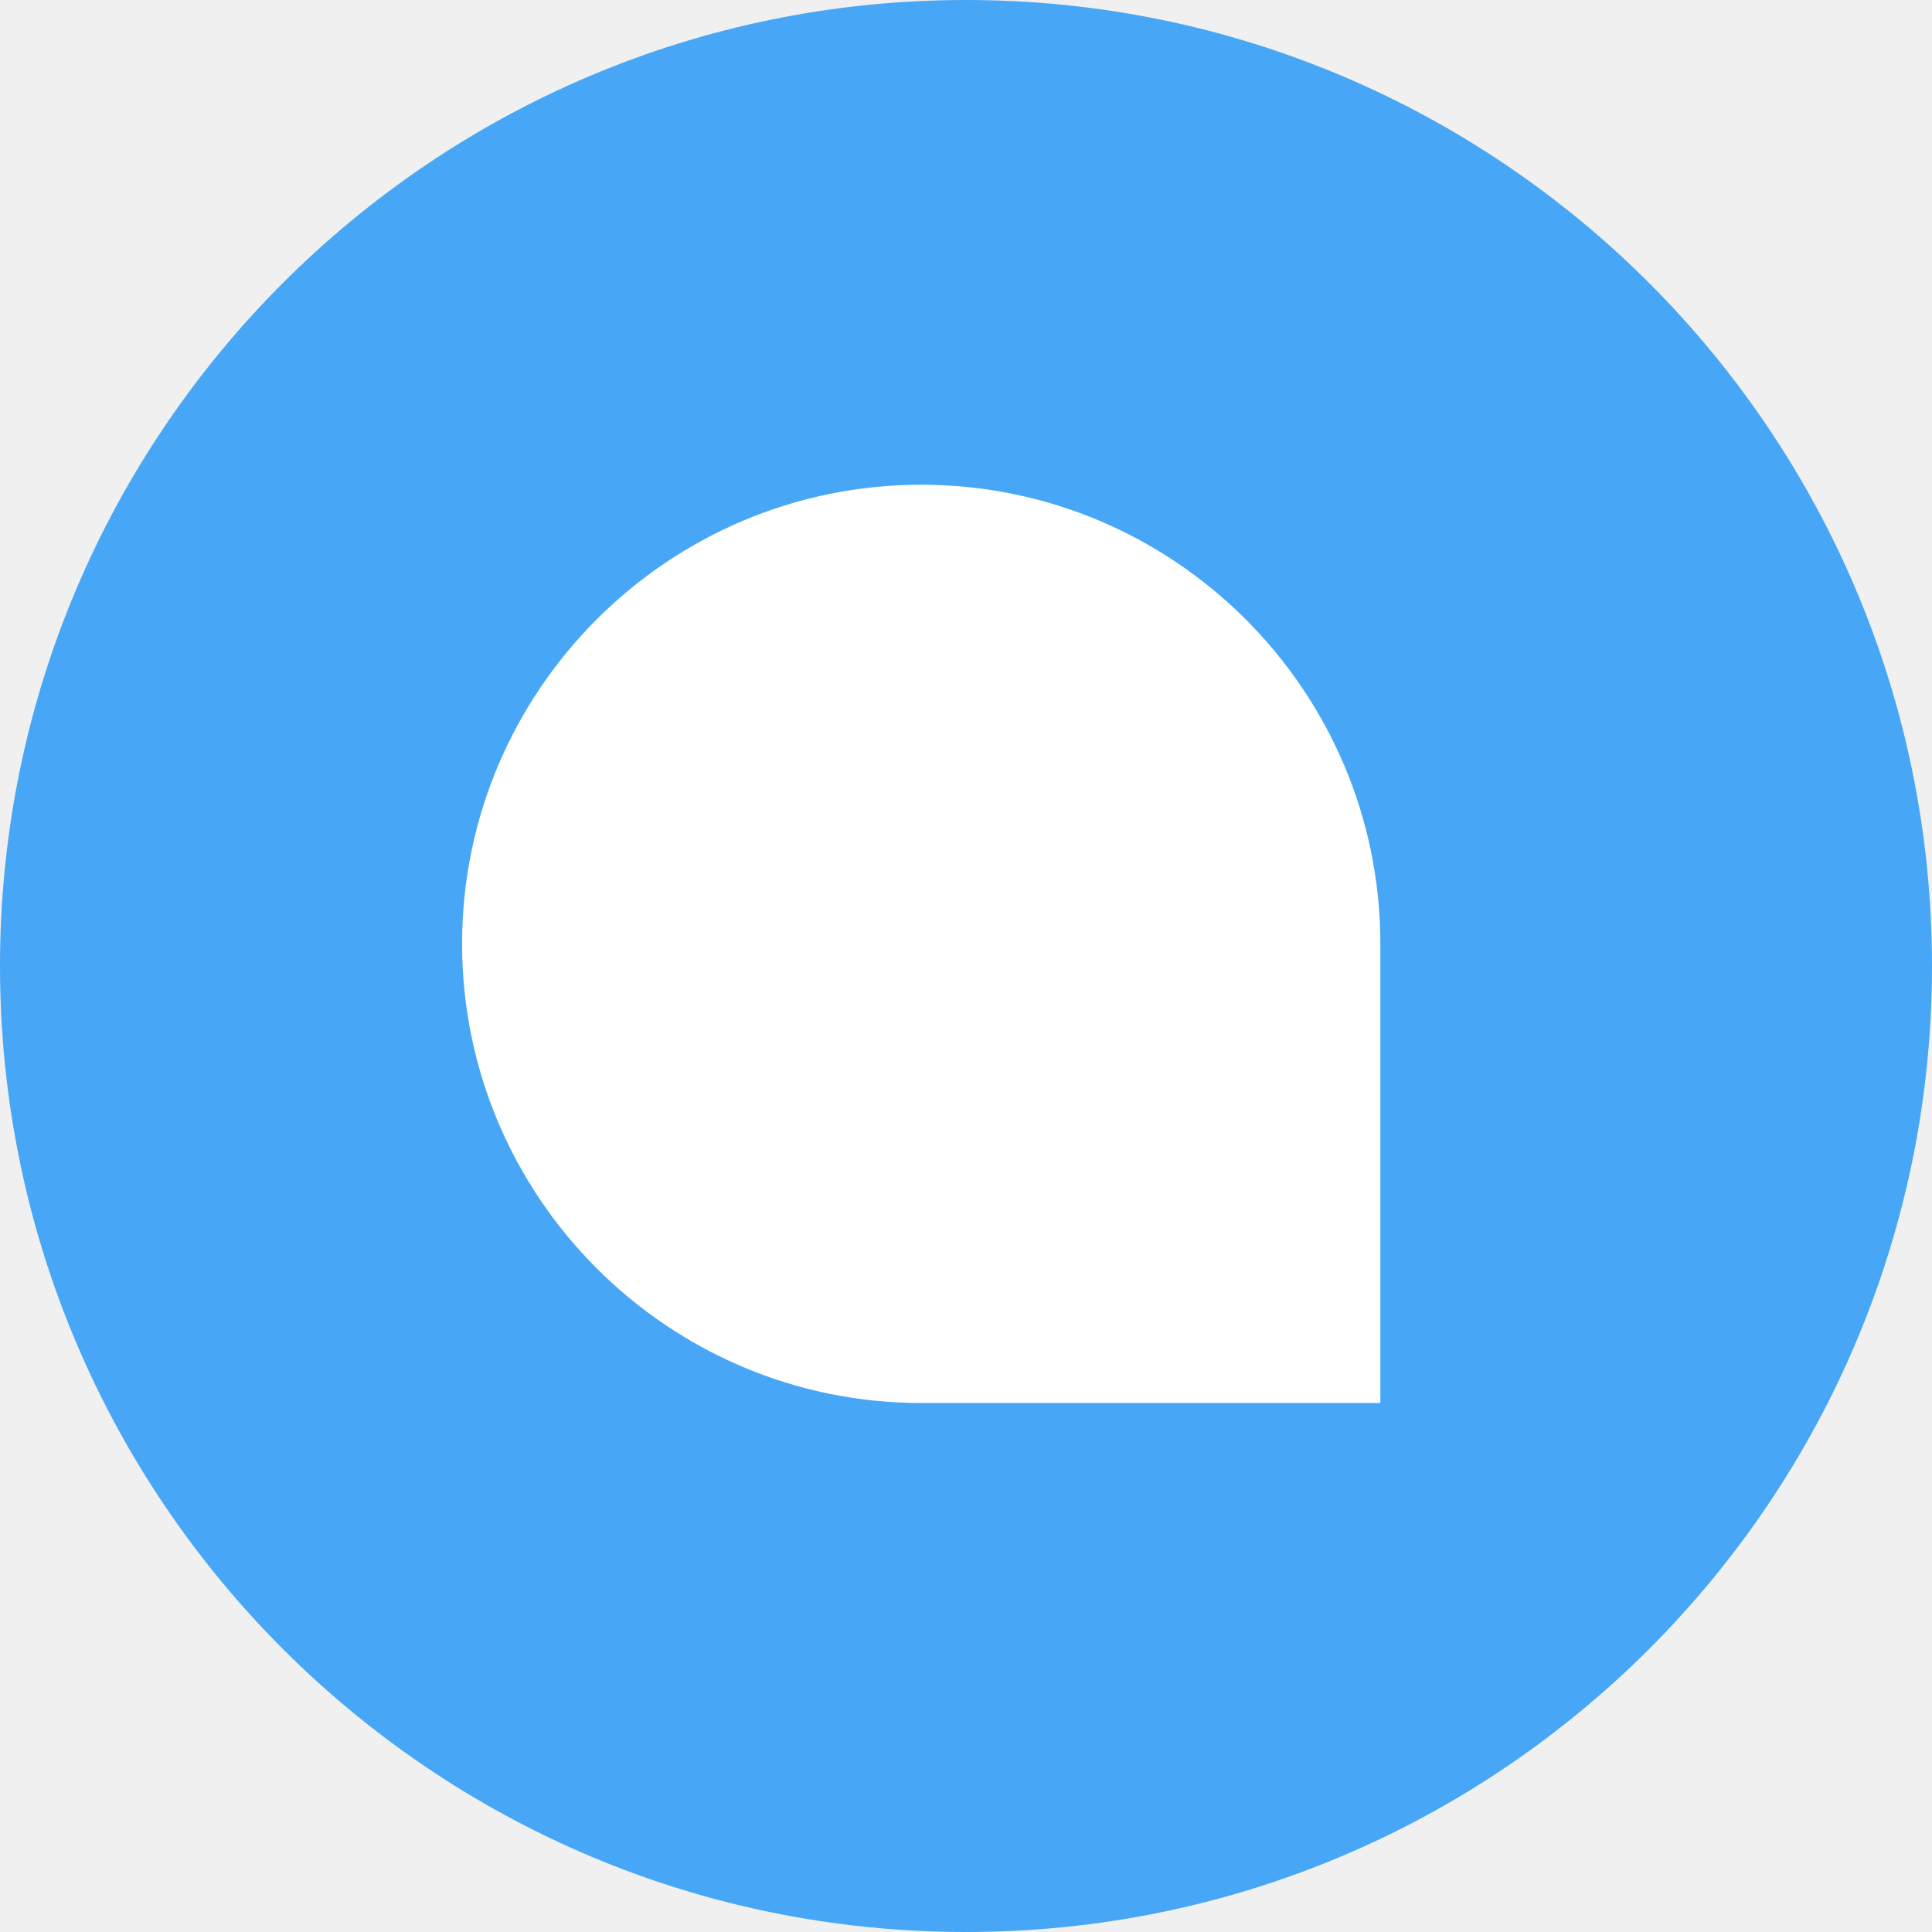
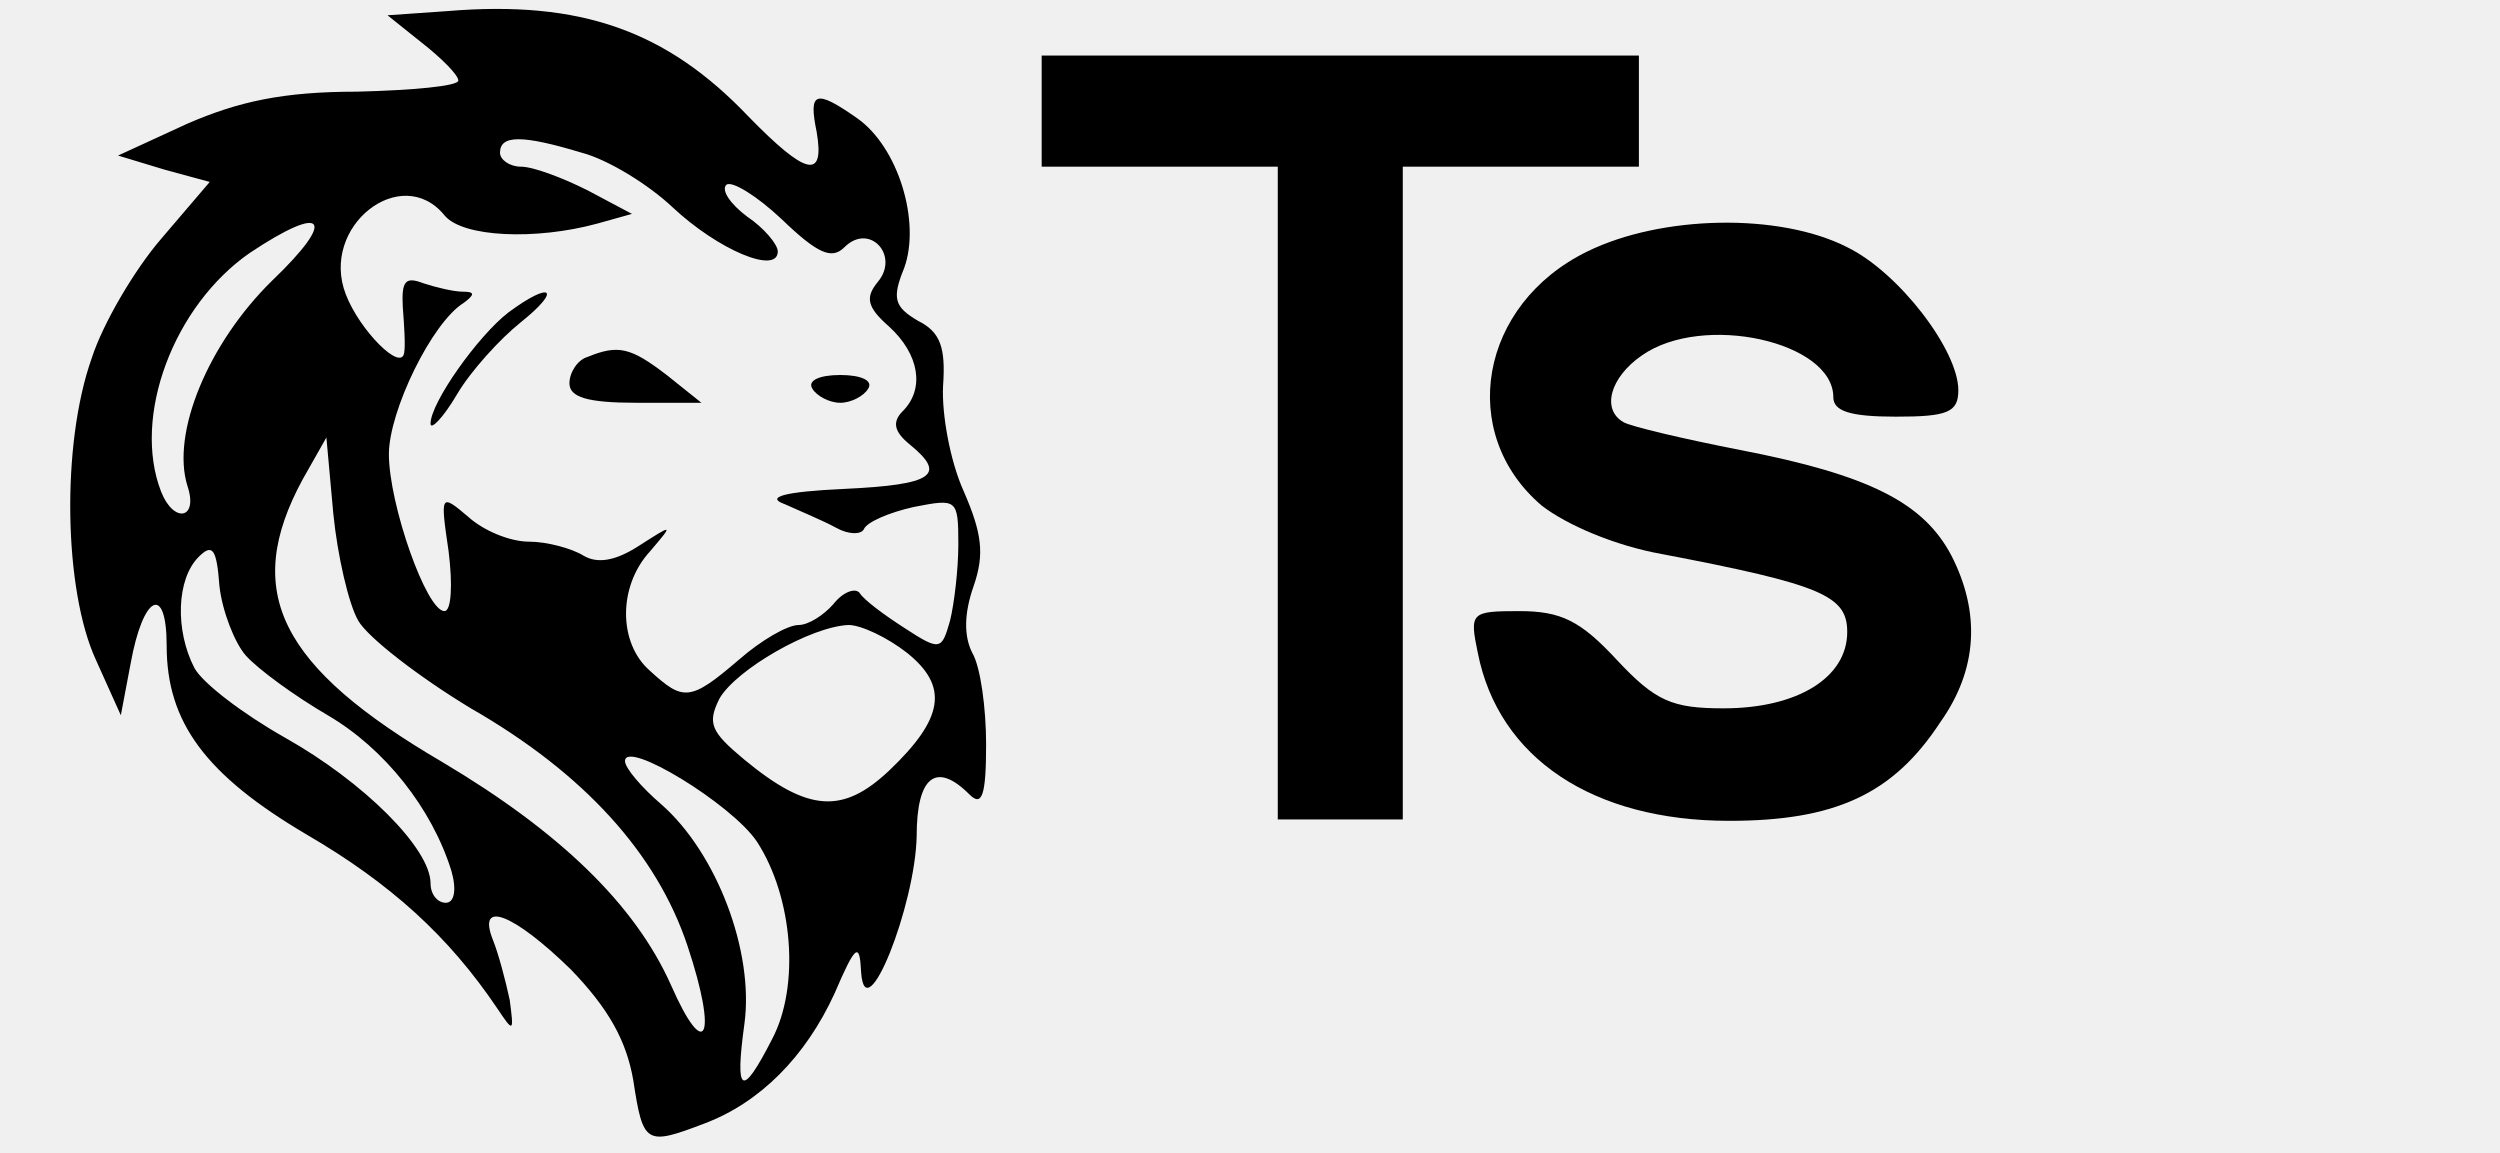
- <svg xmlns="http://www.w3.org/2000/svg" width="512px" height="512px" viewBox="0 0 512 512" version="1.1">
-   <g id="Logo" stroke="none" stroke-width="1" fill="none" fill-rule="evenodd">
-     <g id="woot-log" fill-rule="nonzero">
-       <circle id="Oval" fill="#47A7F6" cx="256" cy="256" r="256" />
-       <path d="M362.808,368.808 L244.123,368.808 C178.699,368.808 125.457,315.562 125.457,250.122 C125.457,184.703 178.699,131.457 244.124,131.457 C309.565,131.457 362.808,184.703 362.808,250.122 L362.808,368.808 Z" id="Fill-1" stroke="#FFFFFF" stroke-width="6" fill="#FFFFFF" />
-     </g>
+ <svg xmlns="http://www.w3.org/2000/svg" version="1.0" width="180pt" height="83pt" viewBox="0 0 180 83" preserveAspectRatio="xMidYMid meet">
+   <g transform="translate(0,83) scale(0.1,-0.1)" fill="#000000" stroke="none">
+     <path d="M322 822 l-43 -3 25 -20 c14 -11 26 -23 26 -27 0 -4 -33 -7 -73 -8 -53 0 -85 -7 -122 -23 l-50 -23 33 -10 33 -9 -35 -41 c-19 -22 -42 -61 -50 -86 -22 -62 -20 -167 3 -217 l18 -40 7 37 c9 50 26 58 26 13 0 -55 28 -93 101 -136 60 -35 102 -73 137 -125 12 -18 12 -17 9 6 -3 14 -8 33 -12 43 -12 30 15 19 56 -21 27 -28 40 -51 45 -80 7 -46 9 -47 51 -31 40 15 73 48 94 94 15 35 18 37 19 15 3 -43 39 48 40 98 0 43 14 54 38 30 9 -9 12 -1 12 36 0 26 -4 56 -10 66 -6 12 -6 28 1 48 8 23 6 38 -7 68 -10 22 -16 56 -15 76 2 28 -2 39 -18 47 -17 10 -19 16 -10 38 12 33 -4 87 -34 108 -30 21 -35 19 -29 -10 6 -35 -8 -31 -49 11 -59 62 -121 84 -217 76z m97 -102 c19 -5 48 -23 65 -39 33 -31 76 -49 76 -32 0 5 -10 17 -22 25 -12 9 -19 19 -15 23 4 3 22 -8 40 -25 26 -25 36 -29 45 -20 18 18 40 -6 24 -25 -9 -11 -8 -18 8 -32 22 -20 26 -45 10 -61 -8 -8 -6 -15 5 -24 27 -22 17 -29 -47 -32 -44 -2 -57 -6 -43 -11 11 -5 28 -12 37 -17 9 -5 18 -5 20 -1 2 5 18 12 36 16 31 6 32 6 32 -27 0 -18 -3 -43 -6 -55 -6 -21 -7 -22 -33 -5 -14 9 -29 20 -32 25 -3 4 -12 1 -19 -8 -7 -8 -18 -15 -25 -15 -8 0 -27 -11 -43 -25 -35 -30 -40 -30 -64 -8 -23 20 -23 61 0 86 17 20 17 20 -8 4 -17 -11 -30 -13 -40 -7 -8 5 -26 10 -39 10 -14 0 -33 8 -44 18 -20 17 -20 16 -14 -25 3 -24 2 -43 -3 -43 -13 0 -40 77 -40 113 0 31 31 95 54 109 8 6 8 8 -1 8 -6 0 -19 3 -28 6 -13 5 -16 2 -15 -17 1 -13 2 -28 1 -33 -2 -14 -32 16 -42 42 -19 49 40 95 71 57 13 -16 66 -18 110 -6 l25 7 -32 17 c-18 9 -39 17 -48 17 -8 0 -15 5 -15 10 0 13 16 13 59 0z m-223 -92 c-46 -45 -73 -110 -61 -148 8 -24 -10 -27 -19 -4 -21 54 9 134 64 172 54 36 63 25 16 -20z m62 -245 c7 -12 43 -40 81 -63 82 -47 134 -105 156 -171 22 -66 13 -85 -12 -28 -26 58 -80 110 -164 160 -118 69 -145 123 -101 204 l17 30 5 -55 c3 -30 11 -65 18 -77z m-81 -25 c9 -10 35 -29 59 -43 41 -24 75 -67 89 -112 4 -14 2 -23 -4 -23 -6 0 -11 6 -11 14 0 25 -48 73 -105 105 -30 17 -59 39 -65 50 -14 27 -13 64 3 80 10 10 13 6 15 -21 2 -18 11 -41 19 -50z m476 2 c30 -24 27 -47 -13 -85 -33 -31 -58 -30 -104 8 -24 20 -27 26 -18 44 12 21 66 52 93 53 9 0 28 -9 42 -20z m-108 -136 c26 -40 31 -104 11 -142 -22 -43 -27 -40 -20 11 7 52 -20 123 -60 158 -14 12 -26 26 -26 31 0 16 77 -31 95 -58z" />
+     <path d="M366 605 c-22 -17 -56 -65 -56 -80 0 -5 9 4 19 21 10 17 31 40 46 52 30 24 22 30 -9 7z" />
+     <path d="M423 573 c-7 -2 -13 -11 -13 -19 0 -10 13 -14 48 -14 l47 0 -25 20 c-26 20 -35 22 -57 13z" />
+     <path d="M585 550 c3 -5 12 -10 20 -10 8 0 17 5 20 10 4 6 -5 10 -20 10 -15 0 -24 -4 -20 -10z" />
+     <path d="M750 750 l0 -40 85 0 85 0 0 -235 0 -235 45 0 45 0 0 235 0 235 85 0 85 0 0 40 0 40 -215 0 -215 0 0 -40z" />
+     <path d="M1143 649 c-78 -38 -94 -131 -33 -183 18 -14 53 -29 87 -35 115 -22 133 -30 133 -56 0 -33 -36 -55 -89 -55 -37 0 -49 5 -77 35 -26 28 -40 35 -70 35 -35 0 -36 -1 -30 -30 15 -76 83 -121 181 -121 76 0 118 19 152 71 27 38 29 79 8 120 -20 38 -59 58 -152 76 -41 8 -79 17 -84 20 -16 9 -10 32 13 48 44 31 138 10 138 -30 0 -10 12 -14 45 -14 37 0 45 3 45 19 0 29 -43 85 -80 103 -49 25 -134 23 -187 -3z" />
  </g>
</svg>
